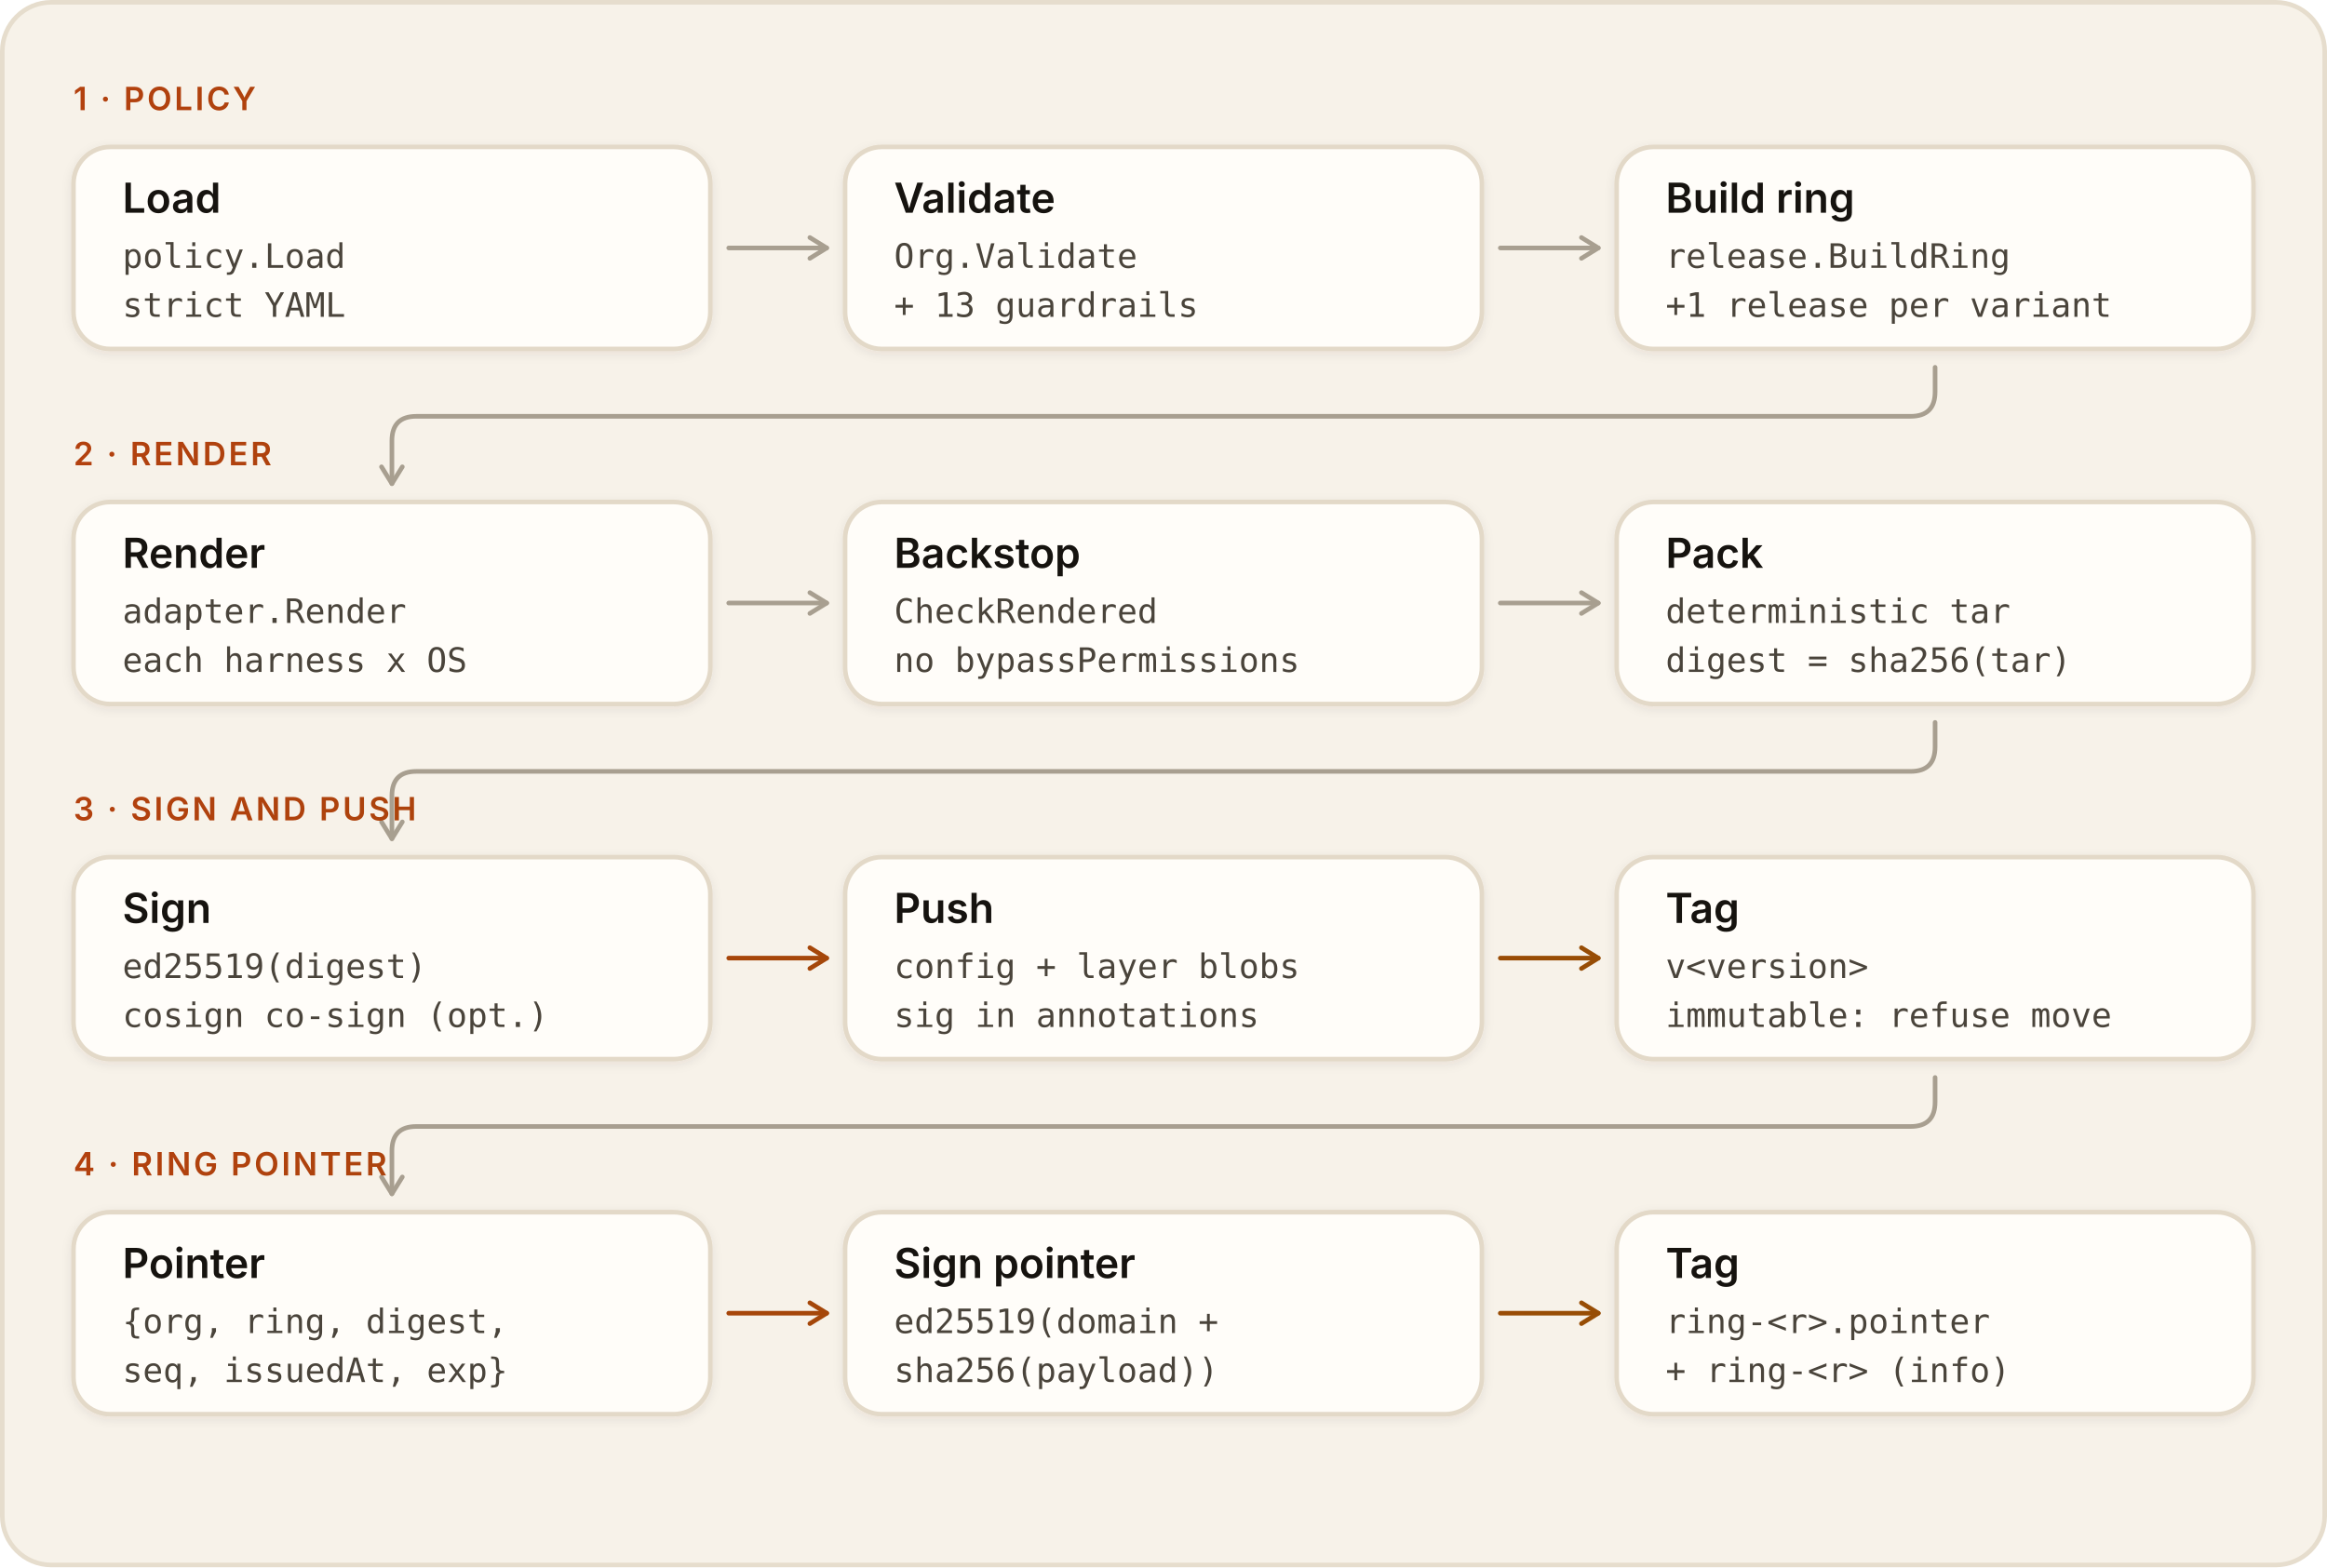
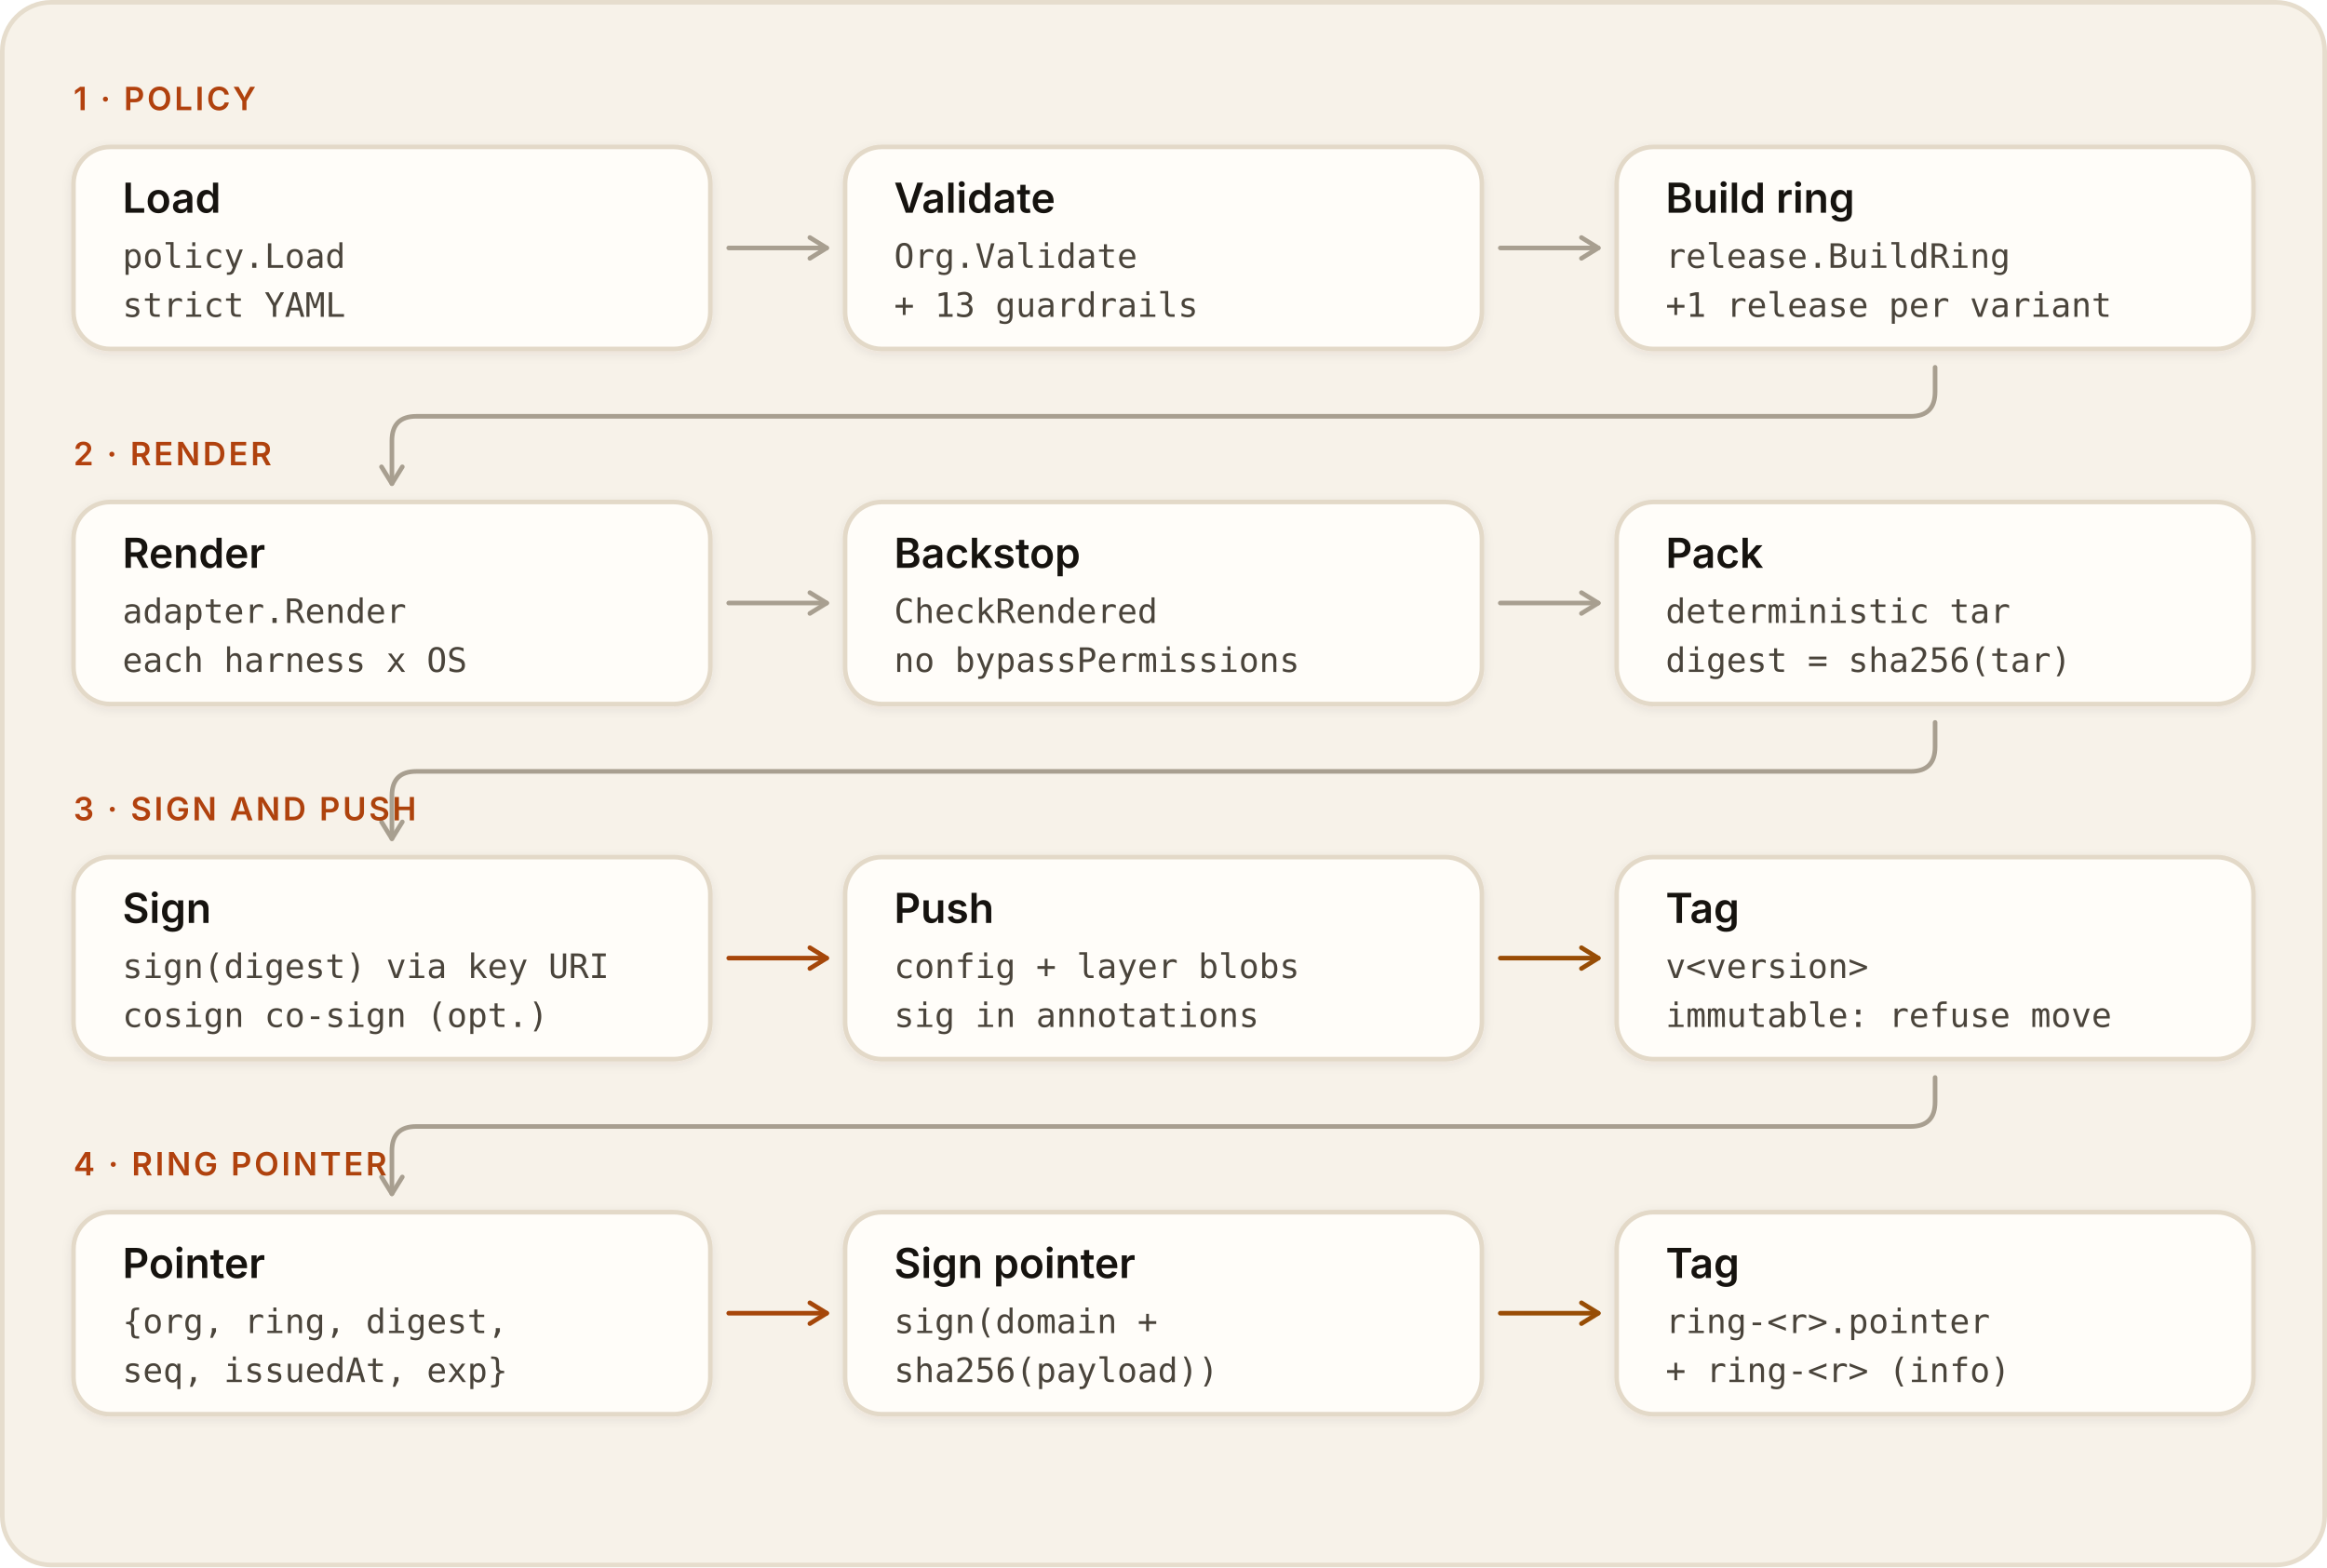
<svg xmlns="http://www.w3.org/2000/svg" viewBox="0 0 760 512" width="760" height="512" role="img" aria-labelledby="t d" font-family="ui-sans-serif,-apple-system,Inter,'Segoe UI',sans-serif">
  <style>
.cv{fill:#f7f2e9;stroke:#e6ddcd;stroke-width:1.5}
.card{fill:#fffdf9;stroke:#e3d9c8;stroke-width:1.5}
.soft{fill:url(#gs)}
.ring{fill:none;stroke:url(#ga);stroke-width:1.5}
.dcard{fill:#fbedea;stroke:#b42323;stroke-width:1.5}
.ghost{fill:none;stroke:#a89f90;stroke-width:1.5;stroke-dasharray:4 4}
.zone{fill:#f3ece0;stroke:#e0d5c2;stroke-width:1.5}
.chip{fill:#f3ece0;stroke:#e3d9c8;stroke-width:1}
text{font-family:ui-sans-serif,-apple-system,Inter,'Segoe UI',sans-serif}
.t{font-size:13.5px;font-weight:600;fill:#16130f}
.tm{font:600 12.5px ui-monospace,'SF Mono','JetBrains Mono',Menlo,Consolas,monospace;fill:#16130f}
.td{fill:#b42323}
.s{font-size:12px;fill:#4a443b}
.m{font:11px ui-monospace,'SF Mono','JetBrains Mono',Menlo,Consolas,monospace;fill:#4a443b}
.xs{font-size:10.5px;font-weight:500;fill:#655e52}
.xm{font-family:ui-monospace,'SF Mono','JetBrains Mono',Menlo,Consolas,monospace;font-weight:400}
.xa{fill:url(#ga);font-weight:600}
.xd{fill:#b42323;font-weight:600}
.xw{fill:#fffdf9;font-weight:600}
.k{font-size:10.5px;font-weight:600;letter-spacing:.08em;fill:#655e52}
.ka{fill:url(#ga)}
.h1{font-size:42px;font-weight:700;letter-spacing:-.02em;fill:#16130f}
.ln,.la,.ld,.lm{fill:none;stroke-width:1.5;stroke-linecap:round;stroke-linejoin:round}
.ln{stroke:#a89f90}.la{stroke:url(#ga)}.ld{stroke:#b42323}.lm{stroke:#e3d9c8}
.lane{stroke:#e3d9c8;stroke-width:1.5;stroke-dasharray:3 4}
.dash{stroke-dasharray:5 5}
.dl{fill:#a89f90}.da{fill:url(#ga)}.dd{fill:#b42323}
.pl{fill:#f7f2e9}.pa{fill:#f7f2e9;stroke:url(#ga);stroke-width:1}
.pd{fill:#fbedea;stroke:#b42323;stroke-width:1}.ps{fill:url(#ga)}
.fa{fill:url(#ga)}.fs{fill:url(#gs)}.fm{fill:#f3ece0}.fd{fill:#b42323}.ft{fill:#16130f}
.bdg{fill:url(#ga)}.bn{font-size:9.5px;font-weight:700;fill:#fffdf9}
.ic{fill:none;stroke:url(#ga);stroke-width:1.75;stroke-linecap:round;stroke-linejoin:round}
.pkt{fill:url(#ga)}
.grow{transform-box:fill-box;transform-origin:left;animation:grow 4.8s cubic-bezier(.6,0,.2,1) infinite}
@keyframes grow{0%{transform:scaleX(.08)}25%{transform:scaleX(.3)}50%{transform:scaleX(.55)}75%,100%{transform:scaleX(1)}}
.flow{stroke-dasharray:4 6;animation:flow 1.1s linear infinite}
@keyframes flow{to{stroke-dashoffset:-20}}
.blink{animation:blink 3.2s ease-in-out infinite}
@keyframes blink{0%,100%{opacity:.18}35%,65%{opacity:1}}
.pulse{transform-box:fill-box;transform-origin:center;animation:pulse 2.8s ease-out infinite}
@keyframes pulse{0%{opacity:.55;transform:scale(.6)}100%{opacity:0;transform:scale(1.5)}}
@media (prefers-reduced-motion:reduce){.flow,.blink,.pulse,.grow{animation:none}.blink{opacity:1}.pulse,.pkt{display:none}}
</style>
  <defs>
    <linearGradient id="ga" gradientUnits="userSpaceOnUse" x1="0" y1="0" x2="760" y2="0">
      <stop offset="0" stop-color="#b4400f" />
      <stop offset="1" stop-color="#8a5300" />
    </linearGradient>
    <linearGradient id="gs" gradientUnits="userSpaceOnUse" x1="0" y1="0" x2="760" y2="0">
      <stop offset="0" stop-color="#b4400f" stop-opacity="0.08" />
      <stop offset="1" stop-color="#8a5300" stop-opacity="0.08" />
    </linearGradient>
    <filter id="sh" x="-10%" y="-10%" width="120%" height="140%">
      <feDropShadow dx="0" dy="1" stdDeviation="1.6" flood-color="#3c280a" flood-opacity="0.08" />
    </filter>
  </defs>
  <rect class="cv" x=".75" y=".75" width="758.5" height="510.5" rx="16" />
  <text class="k ka" x="24" y="36">1 · POLICY</text>
  <rect class="card" x="24.0" y="48" width="208.0" height="66" rx="12" filter="url(#sh)" />
  <text class="t" x="40" y="69.5">Load</text>
  <text class="m" x="40" y="87.5">policy.Load</text>
  <text class="m" x="40" y="103.5">strict YAML</text>
  <rect class="card" x="276.0" y="48" width="208.0" height="66" rx="12" filter="url(#sh)" />
  <text class="t" x="292" y="69.5">Validate</text>
  <text class="m" x="292" y="87.5">Org.Validate</text>
  <text class="m" x="292" y="103.5">+ 13 guardrails</text>
  <rect class="card" x="528.0" y="48" width="208.0" height="66" rx="12" filter="url(#sh)" />
  <text class="t" x="544" y="69.5">Build ring</text>
  <text class="m" x="544" y="87.5">release.BuildRing</text>
  <text class="m" x="544" y="103.5">+1 release per variant</text>
  <path class="ln" d="M238 81L270 81" />
  <path class="ln hd" d="M264.5 84.4L270 81L264.5 77.6" />
  <path class="ln" d="M490 81L522 81" />
  <path class="ln hd" d="M516.5 84.4L522 81L516.5 77.6" />
  <path class="ln" d="M632 120L632.0 128.0Q632 136 624.0 136.0L136.0 136.0Q128 136 128.0 144.0L128 158" />
  <path class="ln hd" d="M124.6 152.5L128 158L131.4 152.5" />
  <text class="k ka" x="24" y="152">2 · RENDER</text>
  <rect class="card" x="24.0" y="164" width="208.0" height="66" rx="12" filter="url(#sh)" />
  <text class="t" x="40" y="185.5">Render</text>
  <text class="m" x="40" y="203.5">adapter.Render</text>
  <text class="m" x="40" y="219.5">each harness x OS</text>
  <rect class="card" x="276.0" y="164" width="208.0" height="66" rx="12" filter="url(#sh)" />
  <text class="t" x="292" y="185.5">Backstop</text>
  <text class="m" x="292" y="203.5">CheckRendered</text>
  <text class="m" x="292" y="219.5">no bypassPermissions</text>
  <rect class="card" x="528.0" y="164" width="208.0" height="66" rx="12" filter="url(#sh)" />
  <text class="t" x="544" y="185.5">Pack</text>
  <text class="m" x="544" y="203.5">deterministic tar</text>
  <text class="m" x="544" y="219.5">digest = sha256(tar)</text>
  <path class="ln" d="M238 197L270 197" />
  <path class="ln hd" d="M264.5 200.4L270 197L264.5 193.6" />
  <path class="ln" d="M490 197L522 197" />
  <path class="ln hd" d="M516.5 200.4L522 197L516.5 193.6" />
  <path class="ln" d="M632 236L632.0 244.0Q632 252 624.0 252.0L136.0 252.0Q128 252 128.0 260.0L128 274" />
  <path class="ln hd" d="M124.6 268.5L128 274L131.4 268.5" />
  <text class="k ka" x="24" y="268">3 · SIGN AND PUSH</text>
  <rect class="card" x="24.0" y="280" width="208.0" height="66" rx="12" filter="url(#sh)" />
  <text class="t" x="40" y="301.5">Sign</text>
-   <text class="m" x="40" y="319.5">ed25519(digest)</text>
+   <text class="m" x="40" y="319.5">sign(digest) via key URI</text>
  <text class="m" x="40" y="335.5">cosign co-sign (opt.)</text>
  <rect class="card" x="276.0" y="280" width="208.0" height="66" rx="12" filter="url(#sh)" />
  <text class="t" x="292" y="301.5">Push</text>
  <text class="m" x="292" y="319.5">config + layer blobs</text>
  <text class="m" x="292" y="335.5">sig in annotations</text>
  <rect class="card" x="528.0" y="280" width="208.0" height="66" rx="12" filter="url(#sh)" />
  <text class="t" x="544" y="301.5">Tag</text>
  <text class="m" x="544" y="319.5">v&lt;version&gt;</text>
  <text class="m" x="544" y="335.5">immutable: refuse move</text>
  <path class="la" d="M238 313L270 313" />
  <path class="la hd" d="M264.5 316.4L270 313L264.5 309.6" />
  <path class="la" d="M490 313L522 313" />
  <path class="la hd" d="M516.5 316.4L522 313L516.5 309.6" />
  <path class="ln" d="M632 352L632.0 360.0Q632 368 624.0 368.0L136.0 368.0Q128 368 128.0 376.0L128 390" />
  <path class="ln hd" d="M124.6 384.5L128 390L131.4 384.5" />
  <text class="k ka" x="24" y="384">4 · RING POINTER</text>
  <rect class="card" x="24.0" y="396" width="208.0" height="66" rx="12" filter="url(#sh)" />
  <text class="t" x="40" y="417.5">Pointer</text>
  <text class="m" x="40" y="435.5">{org, ring, digest,</text>
  <text class="m" x="40" y="451.5">seq, issuedAt, exp}</text>
  <rect class="card" x="276.0" y="396" width="208.0" height="66" rx="12" filter="url(#sh)" />
  <text class="t" x="292" y="417.5">Sign pointer</text>
-   <text class="m" x="292" y="435.5">ed25519(domain +</text>
+   <text class="m" x="292" y="435.5">sign(domain +</text>
  <text class="m" x="292" y="451.5">sha256(payload))</text>
  <rect class="card" x="528.0" y="396" width="208.0" height="66" rx="12" filter="url(#sh)" />
  <text class="t" x="544" y="417.5">Tag</text>
  <text class="m" x="544" y="435.5">ring-&lt;r&gt;.pointer</text>
  <text class="m" x="544" y="451.5">+ ring-&lt;r&gt; (info)</text>
  <path class="la" d="M238 429L270 429" />
  <path class="la hd" d="M264.5 432.4L270 429L264.5 425.6" />
  <path class="la" d="M490 429L522 429" />
  <path class="la hd" d="M516.5 432.4L522 429L516.5 425.6" />
</svg>
